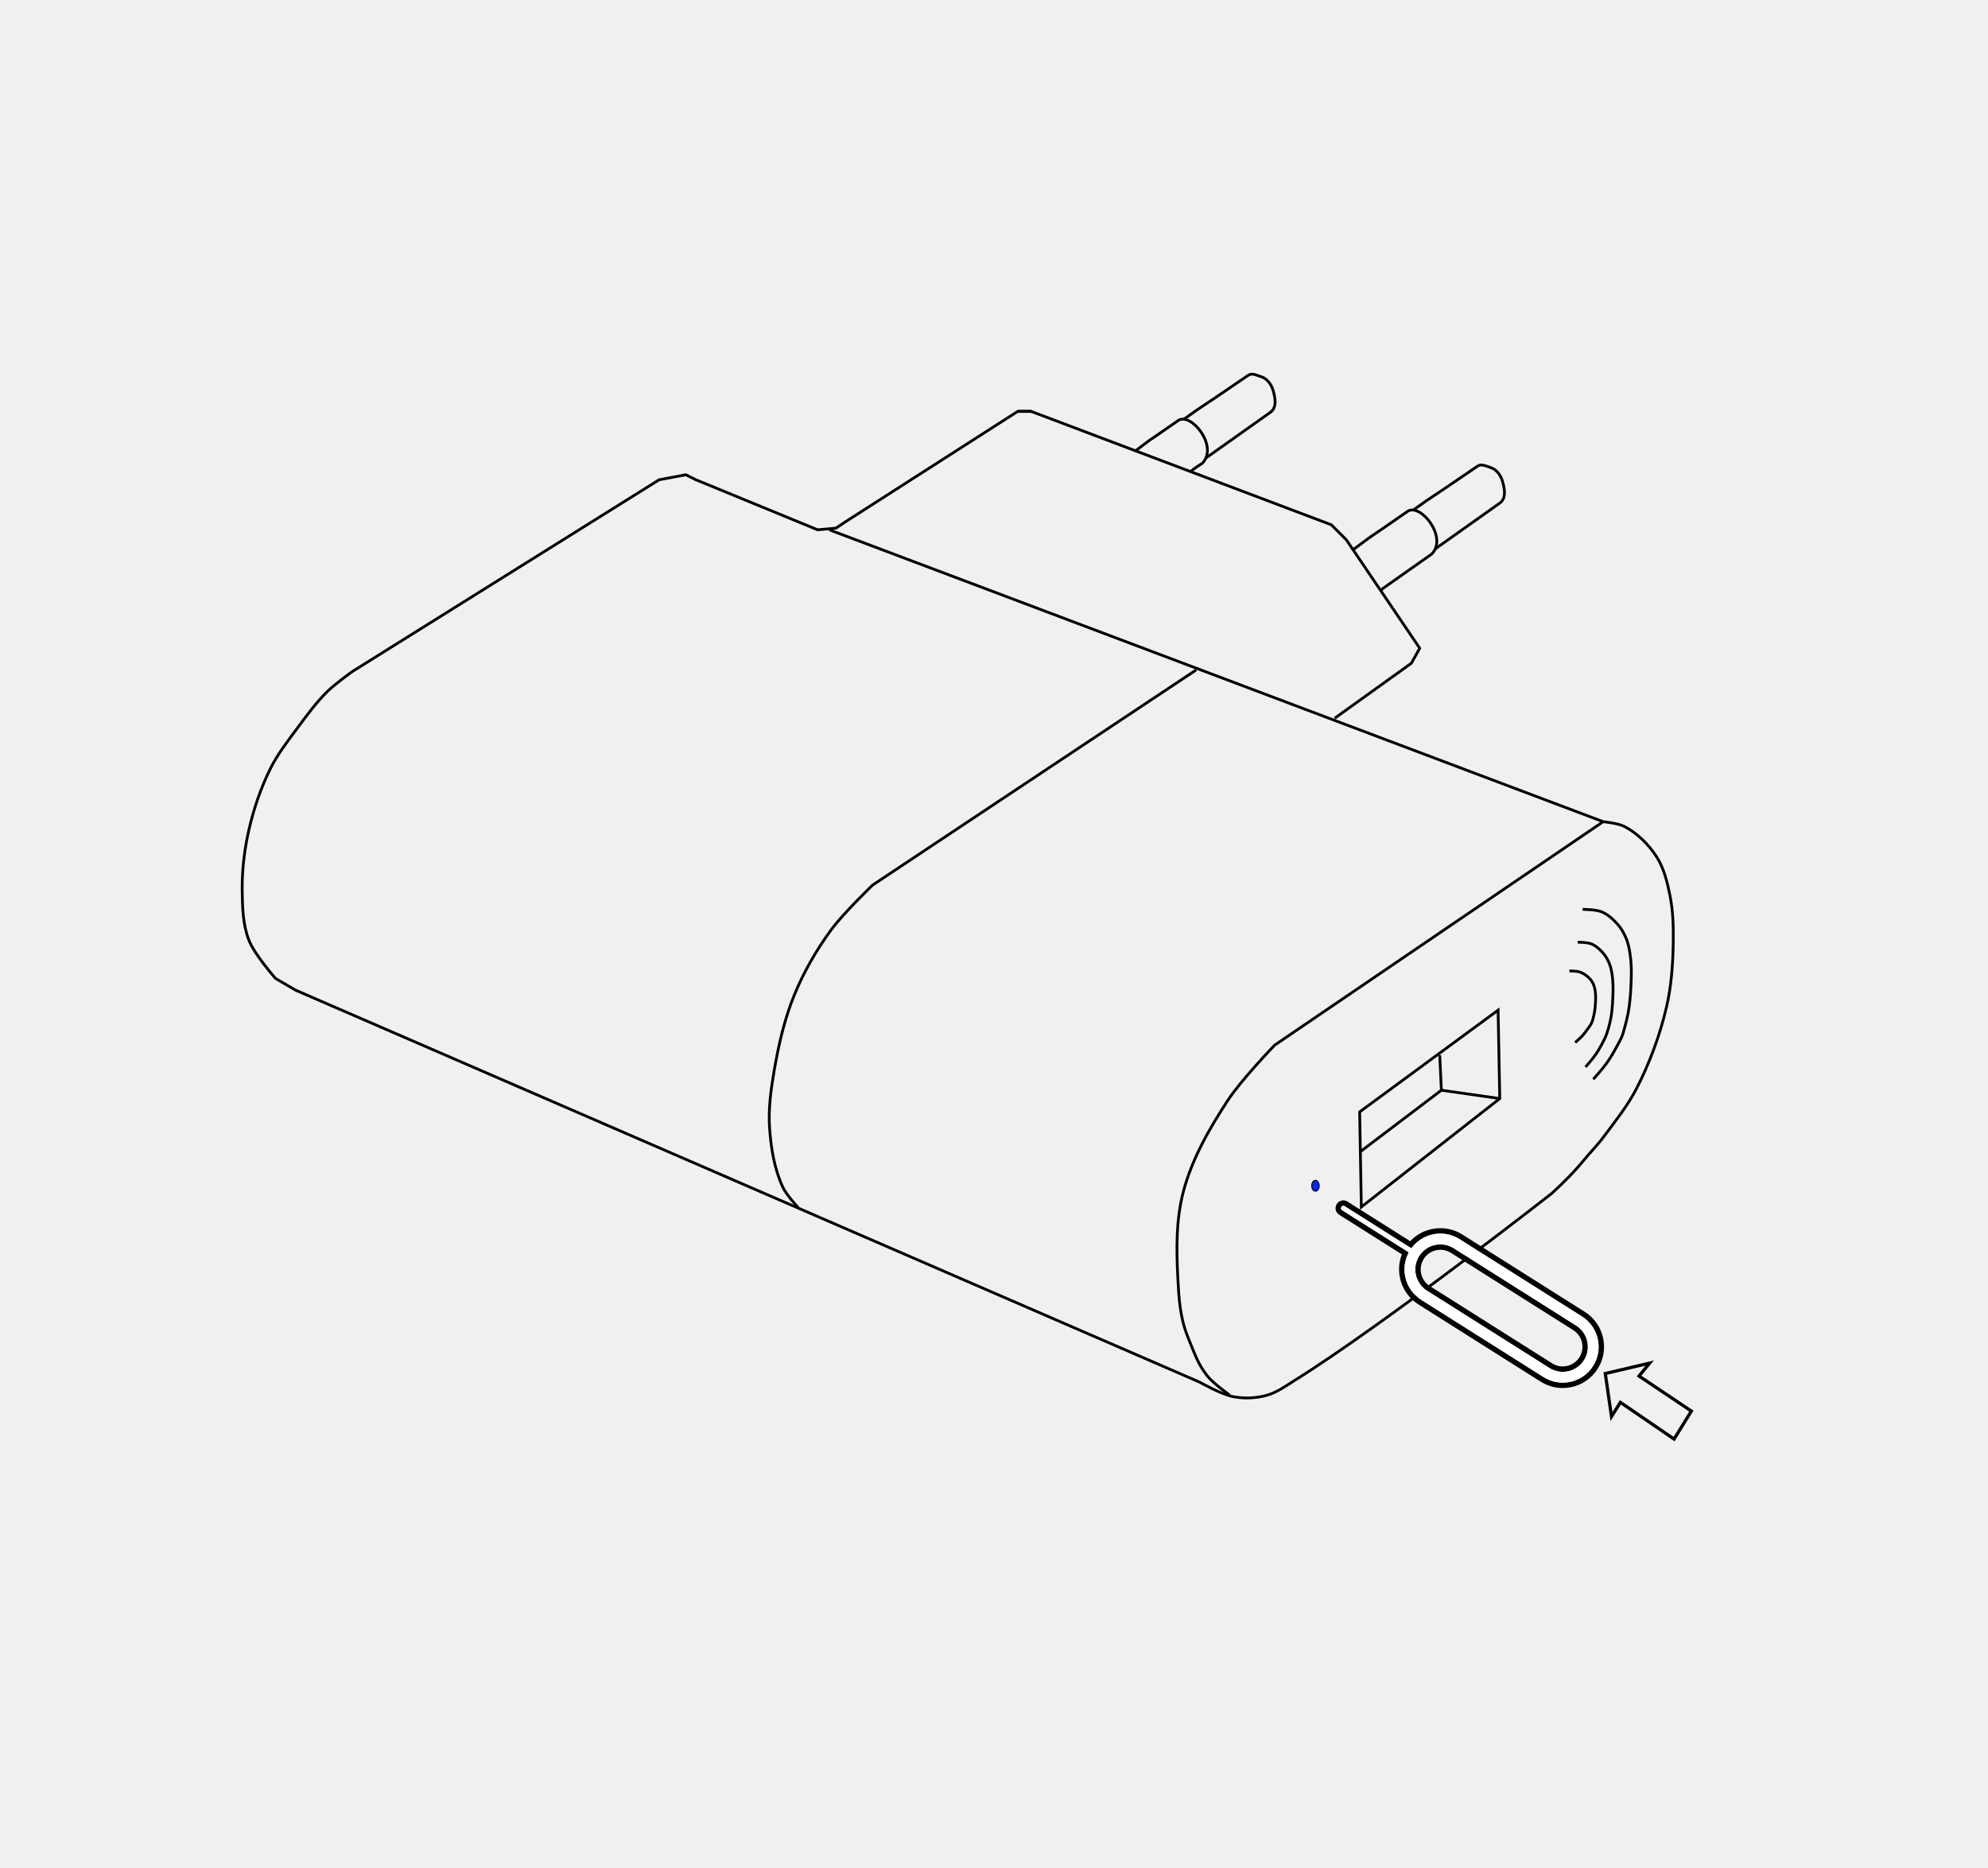
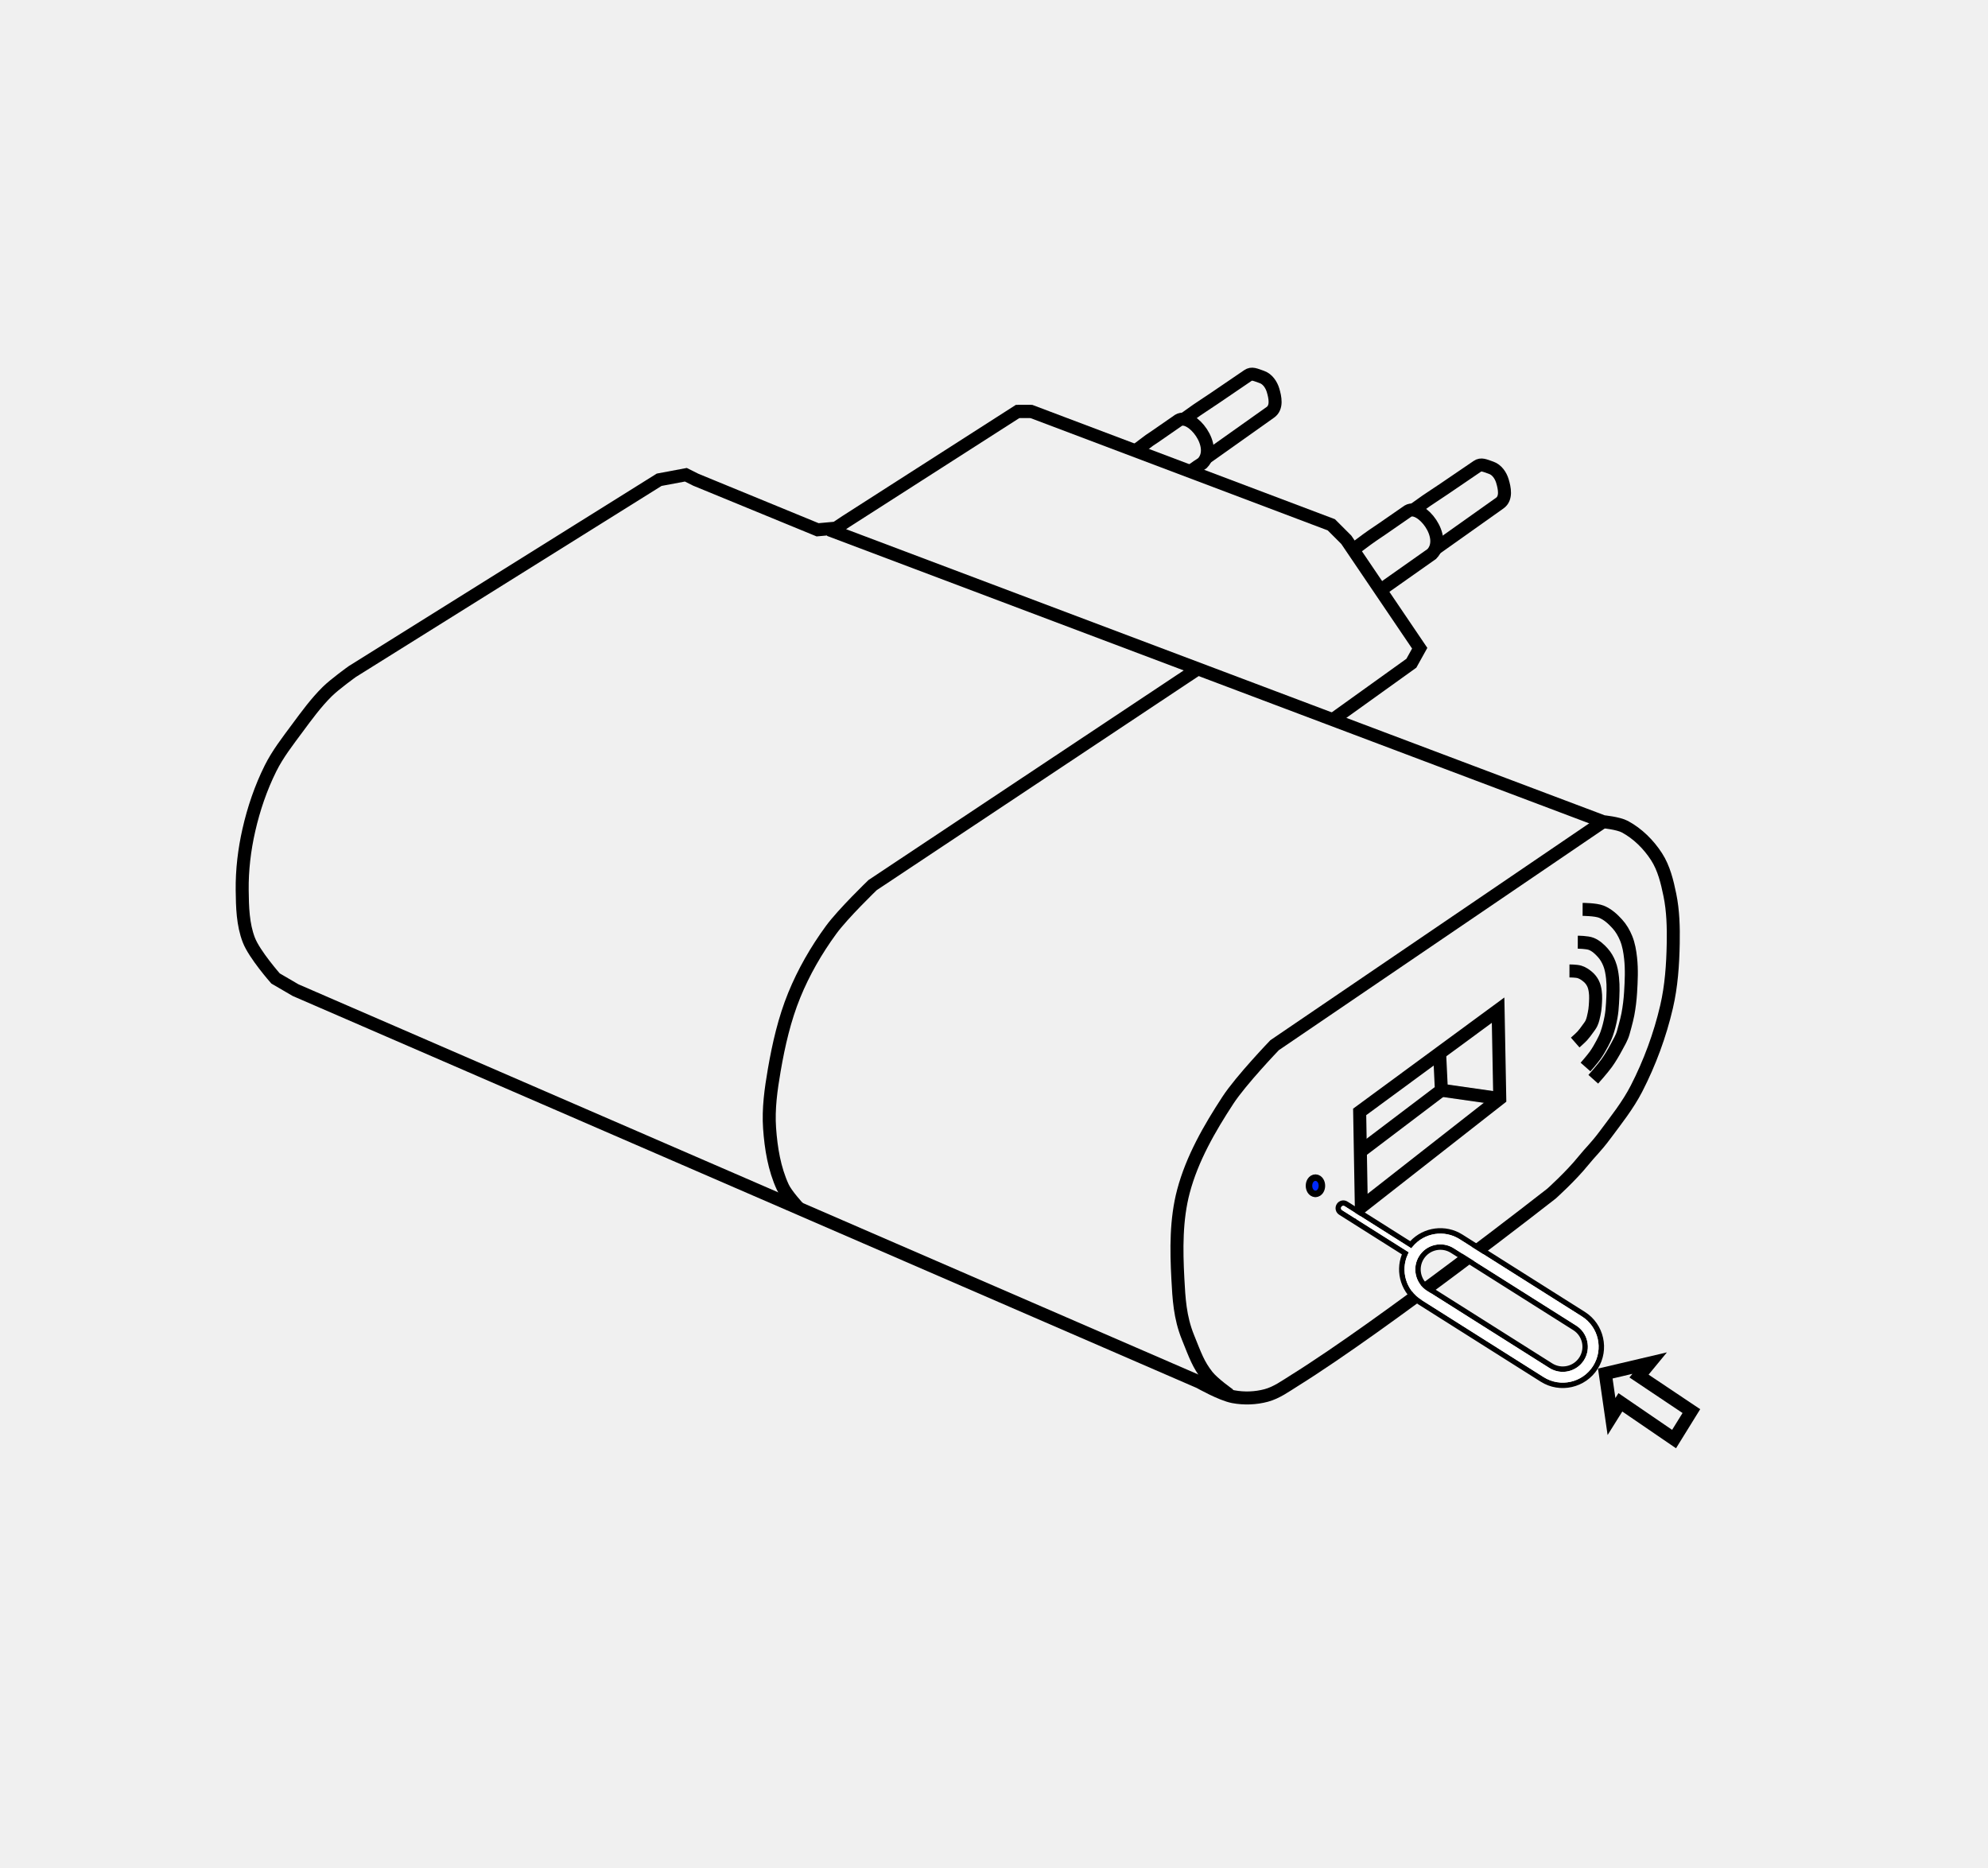
- <svg xmlns="http://www.w3.org/2000/svg" xml:space="preserve" style="enable-background:new 0 0 764.5 718.2;" viewBox="0 0 764.5 718.2" y="0px" x="0px" id="Layer_1" version="1.1">
+ <svg xmlns="http://www.w3.org/2000/svg" version="1.1" id="Layer_1" x="0px" y="0px" viewBox="0 0 764.5 718.2" style="enable-background:new 0 0 764.5 718.2;" xml:space="preserve">
  <defs id="defs9" />
-   <style id="style2" type="text/css">
+   <style type="text/css" id="style2">
	.st0{fill-rule:evenodd;clip-rule:evenodd;}
</style>
-   <path style="fill:none;stroke:#000000;stroke-width:1.068;stroke-linecap:butt;stroke-linejoin:miter;stroke-miterlimit:4;stroke-dasharray:none;stroke-opacity:1" d="m 396.515,158.189 h -5.131 l -66.063,42.332 -3.848,2.566 -7.055,0.641 -46.822,-19.242 -3.848,-1.924 -10.262,1.924 -118.016,73.76 c 0,0 -6.701,4.809 -9.621,7.697 -4.321,4.274 -7.931,9.225 -11.545,14.111 -3.667,4.958 -7.508,9.876 -10.262,15.393 -3.744,7.502 -6.473,15.557 -8.338,23.731 -1.722,7.55 -2.65,15.346 -2.566,23.09 0.071,6.47 0.225,13.209 2.566,19.242 2.167,5.584 10.262,14.752 10.262,14.752 l 7.697,4.49 347.634,150.727 c 0,0 8.352,4.745 12.988,5.612 4.153,0.777 8.587,0.615 12.667,-0.481 3.972,-1.067 7.415,-3.596 10.904,-5.773 34.539,-21.551 98.774,-71.836 98.774,-71.836 0,0 7.431,-6.659 12.225,-12.601 2.755,-3.414 4.914,-5.292 8.299,-9.848 4.315,-5.807 8.883,-11.523 12.186,-17.959 5.095,-9.929 9.017,-20.558 11.545,-31.428 1.85,-7.957 2.418,-16.205 2.566,-24.373 0.112,-6.214 -0.037,-12.512 -1.283,-18.6 -1.043,-5.101 -2.306,-10.379 -5.131,-14.752 -3.036,-4.7 -7.256,-8.899 -12.186,-11.545 -2.513,-1.349 -8.338,-1.924 -8.338,-1.924 L 318.907,203.728" id="path856" />
-   <path style="fill:none;stroke:#000000;stroke-width:1.068;stroke-linecap:butt;stroke-linejoin:miter;stroke-miterlimit:4;stroke-dasharray:none;stroke-opacity:1" d="m 513.249,276.205 29.504,-21.166 3.207,-5.773 -28.221,-41.69 -5.773,-5.773 -115.45,-43.615 h -5.131 v 0" id="path858" />
-   <path style="fill:none;stroke:#000000;stroke-width:1.068;stroke-linecap:butt;stroke-linejoin:miter;stroke-miterlimit:4;stroke-dasharray:none;stroke-opacity:1" d="m 460.013,257.605 -124.43,82.739 c 0,0 -11.398,10.962 -16.035,17.318 -5.642,7.734 -10.497,16.149 -14.111,25.014 -3.759,9.22 -6.008,19.05 -7.697,28.863 -1.264,7.342 -2.314,14.847 -1.793,22.279 0.541,7.726 1.829,15.643 5.074,22.675 1.381,2.993 5.943,7.906 5.943,7.906" id="path860" />
-   <path style="fill:none;stroke:#000000;stroke-width:1.068;stroke-linecap:butt;stroke-linejoin:miter;stroke-miterlimit:4;stroke-dasharray:none;stroke-opacity:1" d="m 616.512,315.972 -126.354,85.946 c 0,0 -12.896,13.421 -17.959,21.166 -7.106,10.871 -13.771,22.456 -17.097,35.011 -2.876,10.854 -2.74,22.405 -2.144,33.618 0.403,7.581 0.769,14.792 3.848,22.449 2.961,7.363 4.038,10.531 7.456,14.912 2.297,2.944 8.498,7.296 8.498,7.296" id="path862" />
-   <path style="fill:none;stroke:#000000;stroke-width:1.068;stroke-linecap:butt;stroke-linejoin:miter;stroke-miterlimit:4;stroke-dasharray:none;stroke-opacity:1" d="m 522.869,427.574 53.235,-39.125 0.641,33.994 -53.235,41.69 z" id="path864" />
-   <path style="fill:none;stroke:#000000;stroke-width:1.068;stroke-linecap:butt;stroke-linejoin:miter;stroke-miterlimit:4;stroke-dasharray:none;stroke-opacity:1" d="m 553.656,405.766 0.641,13.469 -31.107,23.571" id="path866" />
-   <path style="fill:none;stroke:#000000;stroke-width:1.068;stroke-linecap:butt;stroke-linejoin:miter;stroke-miterlimit:4;stroke-dasharray:none;stroke-opacity:1" d="m 554.298,419.235 22.449,3.207" id="path868" />
-   <path style="fill:none;stroke:#000000;stroke-width:1.068;stroke-linecap:butt;stroke-linejoin:miter;stroke-miterlimit:4;stroke-dasharray:none;stroke-opacity:1" d="m 551.958,211.05 c 0,0 2.5,-1.79 24.788,-17.584 2.668,-1.891 1.835,-5.758 1.017,-8.487 -0.638,-2.129 -2.117,-4.334 -4.302,-5.092 -2.552,-0.886 -3.853,-1.599 -5.358,-0.564 -24.634,16.875 -13.79,9.085 -24.562,16.78" id="path870" />
-   <path id="path874" d="m 530.962,226.921 c 0,0 0.961,-0.778 19.649,-13.898 6.2,-6.402 -4.153,-19.402 -9.146,-16.502 -19.542,13.64 -9.681,6.36 -21.152,14.907" style="fill:none;stroke:#000000;stroke-width:1.068;stroke-linecap:butt;stroke-linejoin:miter;stroke-miterlimit:4;stroke-dasharray:none;stroke-opacity:1" />
-   <path id="path878" d="m 463.746,176.128 c 0,0 2.5,-1.79 24.788,-17.584 2.668,-1.891 1.835,-5.758 1.017,-8.487 -0.638,-2.129 -2.117,-4.334 -4.302,-5.092 -2.552,-0.886 -3.853,-1.599 -5.358,-0.564 -24.634,16.875 -13.79,9.085 -24.562,16.78" style="fill:none;stroke:#000000;stroke-width:1.068;stroke-linecap:butt;stroke-linejoin:miter;stroke-miterlimit:4;stroke-dasharray:none;stroke-opacity:1" />
-   <path style="fill:none;stroke:#000000;stroke-width:1.068;stroke-linecap:butt;stroke-linejoin:miter;stroke-miterlimit:4;stroke-dasharray:none;stroke-opacity:1" d="m 457.903,181.256 c 0,0 1.523,-1.259 4.497,-3.155 6.2,-6.402 -4.153,-19.402 -9.146,-16.502 -19.542,13.64 -5.031,3.153 -16.502,11.7" id="path880" />
-   <path style="opacity:1;fill:#0029fd;fill-opacity:1;stroke:#000000;stroke-width:0.782;stroke-linecap:round;stroke-linejoin:round;stroke-miterlimit:4;stroke-dasharray:none;stroke-dashoffset:0;stroke-opacity:1;paint-order:markers stroke fill" id="path882" d="m 505.849,457.853 a 1.234,1.879 0 0 1 -1.218,-1.902 1.234,1.879 0 0 1 1.247,-1.857 1.234,1.879 0 0 1 1.22,1.899 1.234,1.879 0 0 1 -1.245,1.86" />
-   <path style="fill:none;stroke:#000000;stroke-width:1.068;stroke-linecap:butt;stroke-linejoin:miter;stroke-miterlimit:4;stroke-dasharray:none;stroke-opacity:1" d="m 608.606,349.697 c 0,0 4.983,0.008 7.174,0.879 2.488,0.989 4.459,2.836 6.15,4.687 1.507,1.651 2.607,3.587 3.416,5.566 0.998,2.44 1.422,5.043 1.708,7.616 0.486,4.374 0.27,8.794 0,13.182 -0.173,2.823 -0.515,5.643 -1.039,8.434 -0.45,2.395 -1.803,7.112 -1.803,7.112 -0.557,1.937 -1.646,3.736 -2.624,5.546 -1.135,2.1 -2.344,4.18 -3.758,6.152 -1.54,2.147 -5.125,6.152 -5.125,6.152" id="path888" />
-   <path id="path890" d="m 606.748,362.316 c 0,0 3.609,0.006 5.197,0.646 1.802,0.727 3.23,2.083 4.454,3.444 1.092,1.213 1.889,2.636 2.475,4.089 0.723,1.792 1.03,3.705 1.237,5.596 0.352,3.214 0.175,6.461 0,9.685 -0.097,1.79 -0.257,3.582 -0.582,5.35 -0.406,2.201 -0.942,4.393 -1.703,6.516 -0.447,1.247 -1.047,2.448 -1.674,3.63 -0.82,1.547 -1.698,3.071 -2.722,4.52 -1.115,1.577 -3.712,4.52 -3.712,4.52" style="fill:none;stroke:#000000;stroke-width:1.068;stroke-linecap:butt;stroke-linejoin:miter;stroke-miterlimit:4;stroke-dasharray:none;stroke-opacity:1" />
-   <path style="fill:none;stroke:#000000;stroke-width:1.068;stroke-linecap:butt;stroke-linejoin:miter;stroke-miterlimit:4;stroke-dasharray:none;stroke-opacity:1" d="m 603.546,373.366 c 0,0 2.679,0.003 3.858,0.37 1.338,0.417 2.397,1.195 3.307,1.976 0.811,0.696 1.402,1.512 1.837,2.346 0.537,1.028 0.765,2.125 0.919,3.21 0.261,1.844 0.128,3.706 0,5.556 -0.071,1.023 -0.209,2.045 -0.426,3.06 -0.259,1.214 -0.491,2.44 -1.043,3.615 -0.361,0.767 -0.945,1.486 -1.47,2.215 -0.632,0.877 -1.26,1.762 -2.021,2.593 -0.828,0.905 -2.756,2.593 -2.756,2.593" id="path892" />
-   <path style="stroke-width:0.302" id="path12" d="m 514.063,462.993 c 0.888,-1.406 2.724,-1.821 4.131,-0.932 l 24.113,15.231 c 5.159,-5.506 13.606,-6.645 20.075,-2.559 L 609.459,504.469 c 7.416,4.684 9.613,14.515 4.945,21.905 -4.668,7.39 -14.514,9.613 -21.905,4.945 L 545.423,501.583 c -6.444,-4.07 -9.069,-12.204 -6.314,-19.228 L 514.996,467.124 c -1.406,-0.888 -1.821,-2.724 -0.932,-4.131 z m 98.576,62.266 c 4.07,-6.444 2.123,-14.972 -4.295,-19.026 l -47.076,-29.736 c -5.83,-3.683 -13.537,-2.469 -17.954,2.825 l -0.587,0.703 -25.648,-16.2 c -0.435,-0.275 -0.993,-0.127 -1.252,0.283 -0.275,0.435 -0.127,0.993 0.283,1.252 l 25.648,16.2 -0.382,0.832 c -2.883,6.264 -0.668,13.744 5.162,17.427 l 47.076,29.736 c 6.418,4.054 14.955,2.149 19.026,-4.295 z M 545.746,483.006 c 2.843,-4.501 8.809,-5.847 13.31,-3.005 l 47.076,29.736 c 4.5,2.843 5.847,8.809 3.005,13.31 -2.843,4.501 -8.809,5.847 -13.31,3.005 l -47.076,-29.736 c -4.5,-2.843 -5.847,-8.809 -3.005,-13.31 z m 61.626,38.926 c 2.229,-3.529 1.174,-8.202 -2.355,-10.431 l -47.076,-29.736 c -3.529,-2.229 -8.202,-1.174 -10.431,2.355 -2.229,3.529 -1.174,8.202 2.355,10.431 l 47.076,29.736 c 3.529,2.229 8.202,1.174 10.431,-2.355 z" class="move" />
-   <path style="fill:#ffffff;stroke-width:0.302" id="path18" d="m 546.538,499.818 47.076,29.736 c 6.444,4.07 14.972,2.123 19.026,-4.295 4.054,-6.418 2.123,-14.972 -4.295,-19.026 l -47.076,-29.736 c -5.83,-3.683 -13.537,-2.469 -17.954,2.825 l -0.587,0.703 -25.648,-16.2 c -0.435,-0.275 -0.993,-0.127 -1.252,0.283 -0.275,0.435 -0.127,0.993 0.283,1.252 l 25.648,16.2 -0.382,0.832 c -2.909,6.247 -0.668,13.744 5.162,17.427 z m -0.792,-16.813 c 2.843,-4.501 8.809,-5.847 13.31,-3.005 l 47.076,29.736 c 4.5,2.843 5.847,8.809 3.005,13.31 -2.843,4.501 -8.809,5.847 -13.31,3.005 l -47.076,-29.736 c -4.5,-2.843 -5.847,-8.809 -3.005,-13.31 z" class="move white" />
-   <path id="path863" d="m 617.325,528.182 17.064,-4.012 -4.095,4.975 20.136,13.481 -6.655,10.753 -20.648,-14.123 -3.413,5.457 z" style="fill:none;stroke:#000000;stroke-width:1.23px;stroke-linecap:butt;stroke-linejoin:miter;stroke-opacity:1" />
+   <path id="path856" d="m 396.515,158.189 h -5.131 l -66.063,42.332 -3.848,2.566 -7.055,0.641 -46.822,-19.242 -3.848,-1.924 -10.262,1.924 -118.016,73.76 c 0,0 -6.701,4.809 -9.621,7.697 -4.321,4.274 -7.931,9.225 -11.545,14.111 -3.667,4.958 -7.508,9.876 -10.262,15.393 -3.744,7.502 -6.473,15.557 -8.338,23.731 -1.722,7.55 -2.65,15.346 -2.566,23.09 0.071,6.47 0.225,13.209 2.566,19.242 2.167,5.584 10.262,14.752 10.262,14.752 l 7.697,4.49 347.634,150.727 c 0,0 8.352,4.745 12.988,5.612 4.153,0.777 8.587,0.615 12.667,-0.481 3.972,-1.067 7.415,-3.596 10.904,-5.773 34.539,-21.551 98.774,-71.836 98.774,-71.836 0,0 7.431,-6.659 12.225,-12.601 2.755,-3.414 4.914,-5.292 8.299,-9.848 4.315,-5.807 8.883,-11.523 12.186,-17.959 5.095,-9.929 9.017,-20.558 11.545,-31.428 1.85,-7.957 2.418,-16.205 2.566,-24.373 0.112,-6.214 -0.037,-12.512 -1.283,-18.6 -1.043,-5.101 -2.306,-10.379 -5.131,-14.752 -3.036,-4.7 -7.256,-8.899 -12.186,-11.545 -2.513,-1.349 -8.338,-1.924 -8.338,-1.924 L 318.907,203.728" style="fill:none;stroke:#000000;stroke-width:5;stroke-linecap:butt;stroke-linejoin:miter;stroke-miterlimit:4;stroke-dasharray:none;stroke-opacity:1" />
+   <path id="path858" d="m 513.249,276.205 29.504,-21.166 3.207,-5.773 -28.221,-41.69 -5.773,-5.773 -115.45,-43.615 h -5.131 v 0" style="fill:none;stroke:#000000;stroke-width:5;stroke-linecap:butt;stroke-linejoin:miter;stroke-miterlimit:4;stroke-dasharray:none;stroke-opacity:1" />
+   <path id="path860" d="m 460.013,257.605 -124.43,82.739 c 0,0 -11.398,10.962 -16.035,17.318 -5.642,7.734 -10.497,16.149 -14.111,25.014 -3.759,9.22 -6.008,19.05 -7.697,28.863 -1.264,7.342 -2.314,14.847 -1.793,22.279 0.541,7.726 1.829,15.643 5.074,22.675 1.381,2.993 5.943,7.906 5.943,7.906" style="fill:none;stroke:#000000;stroke-width:5;stroke-linecap:butt;stroke-linejoin:miter;stroke-miterlimit:4;stroke-dasharray:none;stroke-opacity:1" />
+   <path id="path862" d="m 616.512,315.972 -126.354,85.946 c 0,0 -12.896,13.421 -17.959,21.166 -7.106,10.871 -13.771,22.456 -17.097,35.011 -2.876,10.854 -2.74,22.405 -2.144,33.618 0.403,7.581 0.769,14.792 3.848,22.449 2.961,7.363 4.038,10.531 7.456,14.912 2.297,2.944 8.498,7.296 8.498,7.296" style="fill:none;stroke:#000000;stroke-width:5;stroke-linecap:butt;stroke-linejoin:miter;stroke-miterlimit:4;stroke-dasharray:none;stroke-opacity:1" />
+   <path id="path864" d="m 522.869,427.574 53.235,-39.125 0.641,33.994 -53.235,41.69 z" style="fill:none;stroke:#000000;stroke-width:5;stroke-linecap:butt;stroke-linejoin:miter;stroke-miterlimit:4;stroke-dasharray:none;stroke-opacity:1" />
+   <path id="path866" d="m 553.656,405.766 0.641,13.469 -31.107,23.571" style="fill:none;stroke:#000000;stroke-width:5;stroke-linecap:butt;stroke-linejoin:miter;stroke-miterlimit:4;stroke-dasharray:none;stroke-opacity:1" />
+   <path id="path868" d="m 554.298,419.235 22.449,3.207" style="fill:none;stroke:#000000;stroke-width:5;stroke-linecap:butt;stroke-linejoin:miter;stroke-miterlimit:4;stroke-dasharray:none;stroke-opacity:1" />
+   <path id="path870" d="m 551.958,211.05 c 0,0 2.5,-1.79 24.788,-17.584 2.668,-1.891 1.835,-5.758 1.017,-8.487 -0.638,-2.129 -2.117,-4.334 -4.302,-5.092 -2.552,-0.886 -3.853,-1.599 -5.358,-0.564 -24.634,16.875 -13.79,9.085 -24.562,16.78" style="fill:none;stroke:#000000;stroke-width:5;stroke-linecap:butt;stroke-linejoin:miter;stroke-miterlimit:4;stroke-dasharray:none;stroke-opacity:1" />
+   <path style="fill:none;stroke:#000000;stroke-width:5;stroke-linecap:butt;stroke-linejoin:miter;stroke-miterlimit:4;stroke-dasharray:none;stroke-opacity:1" d="m 530.962,226.921 c 0,0 0.961,-0.778 19.649,-13.898 6.2,-6.402 -4.153,-19.402 -9.146,-16.502 -19.542,13.64 -9.681,6.36 -21.152,14.907" id="path874" />
+   <path style="fill:none;stroke:#000000;stroke-width:5;stroke-linecap:butt;stroke-linejoin:miter;stroke-miterlimit:4;stroke-dasharray:none;stroke-opacity:1" d="m 463.746,176.128 c 0,0 2.5,-1.79 24.788,-17.584 2.668,-1.891 1.835,-5.758 1.017,-8.487 -0.638,-2.129 -2.117,-4.334 -4.302,-5.092 -2.552,-0.886 -3.853,-1.599 -5.358,-0.564 -24.634,16.875 -13.79,9.085 -24.562,16.78" id="path878" />
+   <path id="path880" d="m 457.903,181.256 c 0,0 1.523,-1.259 4.497,-3.155 6.2,-6.402 -4.153,-19.402 -9.146,-16.502 -19.542,13.64 -5.031,3.153 -16.502,11.7" style="fill:none;stroke:#000000;stroke-width:5;stroke-linecap:butt;stroke-linejoin:miter;stroke-miterlimit:4;stroke-dasharray:none;stroke-opacity:1" />
+   <path d="m 505.849,457.853 a 1.234,1.879 0 0 1 -1.218,-1.902 1.234,1.879 0 0 1 1.247,-1.857 1.234,1.879 0 0 1 1.22,1.899 1.234,1.879 0 0 1 -1.245,1.86" id="path882" style="opacity:1;fill:#0029fd;fill-opacity:1;stroke:#000000;stroke-width:5;stroke-linecap:round;stroke-linejoin:round;stroke-miterlimit:4;stroke-dasharray:none;stroke-dashoffset:0;stroke-opacity:1;paint-order:markers stroke fill" />
+   <path id="path888" d="m 608.606,349.697 c 0,0 4.983,0.008 7.174,0.879 2.488,0.989 4.459,2.836 6.15,4.687 1.507,1.651 2.607,3.587 3.416,5.566 0.998,2.44 1.422,5.043 1.708,7.616 0.486,4.374 0.27,8.794 0,13.182 -0.173,2.823 -0.515,5.643 -1.039,8.434 -0.45,2.395 -1.803,7.112 -1.803,7.112 -0.557,1.937 -1.646,3.736 -2.624,5.546 -1.135,2.1 -2.344,4.18 -3.758,6.152 -1.54,2.147 -5.125,6.152 -5.125,6.152" style="fill:none;stroke:#000000;stroke-width:5;stroke-linecap:butt;stroke-linejoin:miter;stroke-miterlimit:4;stroke-dasharray:none;stroke-opacity:1" />
+   <path style="fill:none;stroke:#000000;stroke-width:5;stroke-linecap:butt;stroke-linejoin:miter;stroke-miterlimit:4;stroke-dasharray:none;stroke-opacity:1" d="m 606.748,362.316 c 0,0 3.609,0.006 5.197,0.646 1.802,0.727 3.23,2.083 4.454,3.444 1.092,1.213 1.889,2.636 2.475,4.089 0.723,1.792 1.03,3.705 1.237,5.596 0.352,3.214 0.175,6.461 0,9.685 -0.097,1.79 -0.257,3.582 -0.582,5.35 -0.406,2.201 -0.942,4.393 -1.703,6.516 -0.447,1.247 -1.047,2.448 -1.674,3.63 -0.82,1.547 -1.698,3.071 -2.722,4.52 -1.115,1.577 -3.712,4.52 -3.712,4.52" id="path890" />
+   <path id="path892" d="m 603.546,373.366 c 0,0 2.679,0.003 3.858,0.37 1.338,0.417 2.397,1.195 3.307,1.976 0.811,0.696 1.402,1.512 1.837,2.346 0.537,1.028 0.765,2.125 0.919,3.21 0.261,1.844 0.128,3.706 0,5.556 -0.071,1.023 -0.209,2.045 -0.426,3.06 -0.259,1.214 -0.491,2.44 -1.043,3.615 -0.361,0.767 -0.945,1.486 -1.47,2.215 -0.632,0.877 -1.26,1.762 -2.021,2.593 -0.828,0.905 -2.756,2.593 -2.756,2.593" style="fill:none;stroke:#000000;stroke-width:5;stroke-linecap:butt;stroke-linejoin:miter;stroke-miterlimit:4;stroke-dasharray:none;stroke-opacity:1" />
+   <path class="move" d="m 514.063,462.993 c 0.888,-1.406 2.724,-1.821 4.131,-0.932 l 24.113,15.231 c 5.159,-5.506 13.606,-6.645 20.075,-2.559 L 609.459,504.469 c 7.416,4.684 9.613,14.515 4.945,21.905 -4.668,7.39 -14.514,9.613 -21.905,4.945 L 545.423,501.583 c -6.444,-4.07 -9.069,-12.204 -6.314,-19.228 L 514.996,467.124 c -1.406,-0.888 -1.821,-2.724 -0.932,-4.131 z m 98.576,62.266 c 4.07,-6.444 2.123,-14.972 -4.295,-19.026 l -47.076,-29.736 c -5.83,-3.683 -13.537,-2.469 -17.954,2.825 l -0.587,0.703 -25.648,-16.2 c -0.435,-0.275 -0.993,-0.127 -1.252,0.283 -0.275,0.435 -0.127,0.993 0.283,1.252 l 25.648,16.2 -0.382,0.832 c -2.883,6.264 -0.668,13.744 5.162,17.427 l 47.076,29.736 c 6.418,4.054 14.955,2.149 19.026,-4.295 z M 545.746,483.006 c 2.843,-4.501 8.809,-5.847 13.31,-3.005 l 47.076,29.736 c 4.5,2.843 5.847,8.809 3.005,13.31 -2.843,4.501 -8.809,5.847 -13.31,3.005 l -47.076,-29.736 c -4.5,-2.843 -5.847,-8.809 -3.005,-13.31 z m 61.626,38.926 c 2.229,-3.529 1.174,-8.202 -2.355,-10.431 l -47.076,-29.736 c -3.529,-2.229 -8.202,-1.174 -10.431,2.355 -2.229,3.529 -1.174,8.202 2.355,10.431 l 47.076,29.736 c 3.529,2.229 8.202,1.174 10.431,-2.355 z" id="path12" style="stroke-width:5;stroke-miterlimit:4;stroke-dasharray:none" />
+   <path class="move white" d="m 546.538,499.818 47.076,29.736 c 6.444,4.07 14.972,2.123 19.026,-4.295 4.054,-6.418 2.123,-14.972 -4.295,-19.026 l -47.076,-29.736 c -5.83,-3.683 -13.537,-2.469 -17.954,2.825 l -0.587,0.703 -25.648,-16.2 c -0.435,-0.275 -0.993,-0.127 -1.252,0.283 -0.275,0.435 -0.127,0.993 0.283,1.252 l 25.648,16.2 -0.382,0.832 c -2.909,6.247 -0.668,13.744 5.162,17.427 z m -0.792,-16.813 c 2.843,-4.501 8.809,-5.847 13.31,-3.005 l 47.076,29.736 c 4.5,2.843 5.847,8.809 3.005,13.31 -2.843,4.501 -8.809,5.847 -13.31,3.005 l -47.076,-29.736 c -4.5,-2.843 -5.847,-8.809 -3.005,-13.31 z" id="path18" style="fill:#ffffff;stroke-width:5;stroke-miterlimit:4;stroke-dasharray:none" />
+   <path style="fill:none;stroke:#000000;stroke-width:5;stroke-linecap:butt;stroke-linejoin:miter;stroke-opacity:1;stroke-miterlimit:4;stroke-dasharray:none" d="m 617.325,528.182 17.064,-4.012 -4.095,4.975 20.136,13.481 -6.655,10.753 -20.648,-14.123 -3.413,5.457 z" id="path863" />
</svg>
